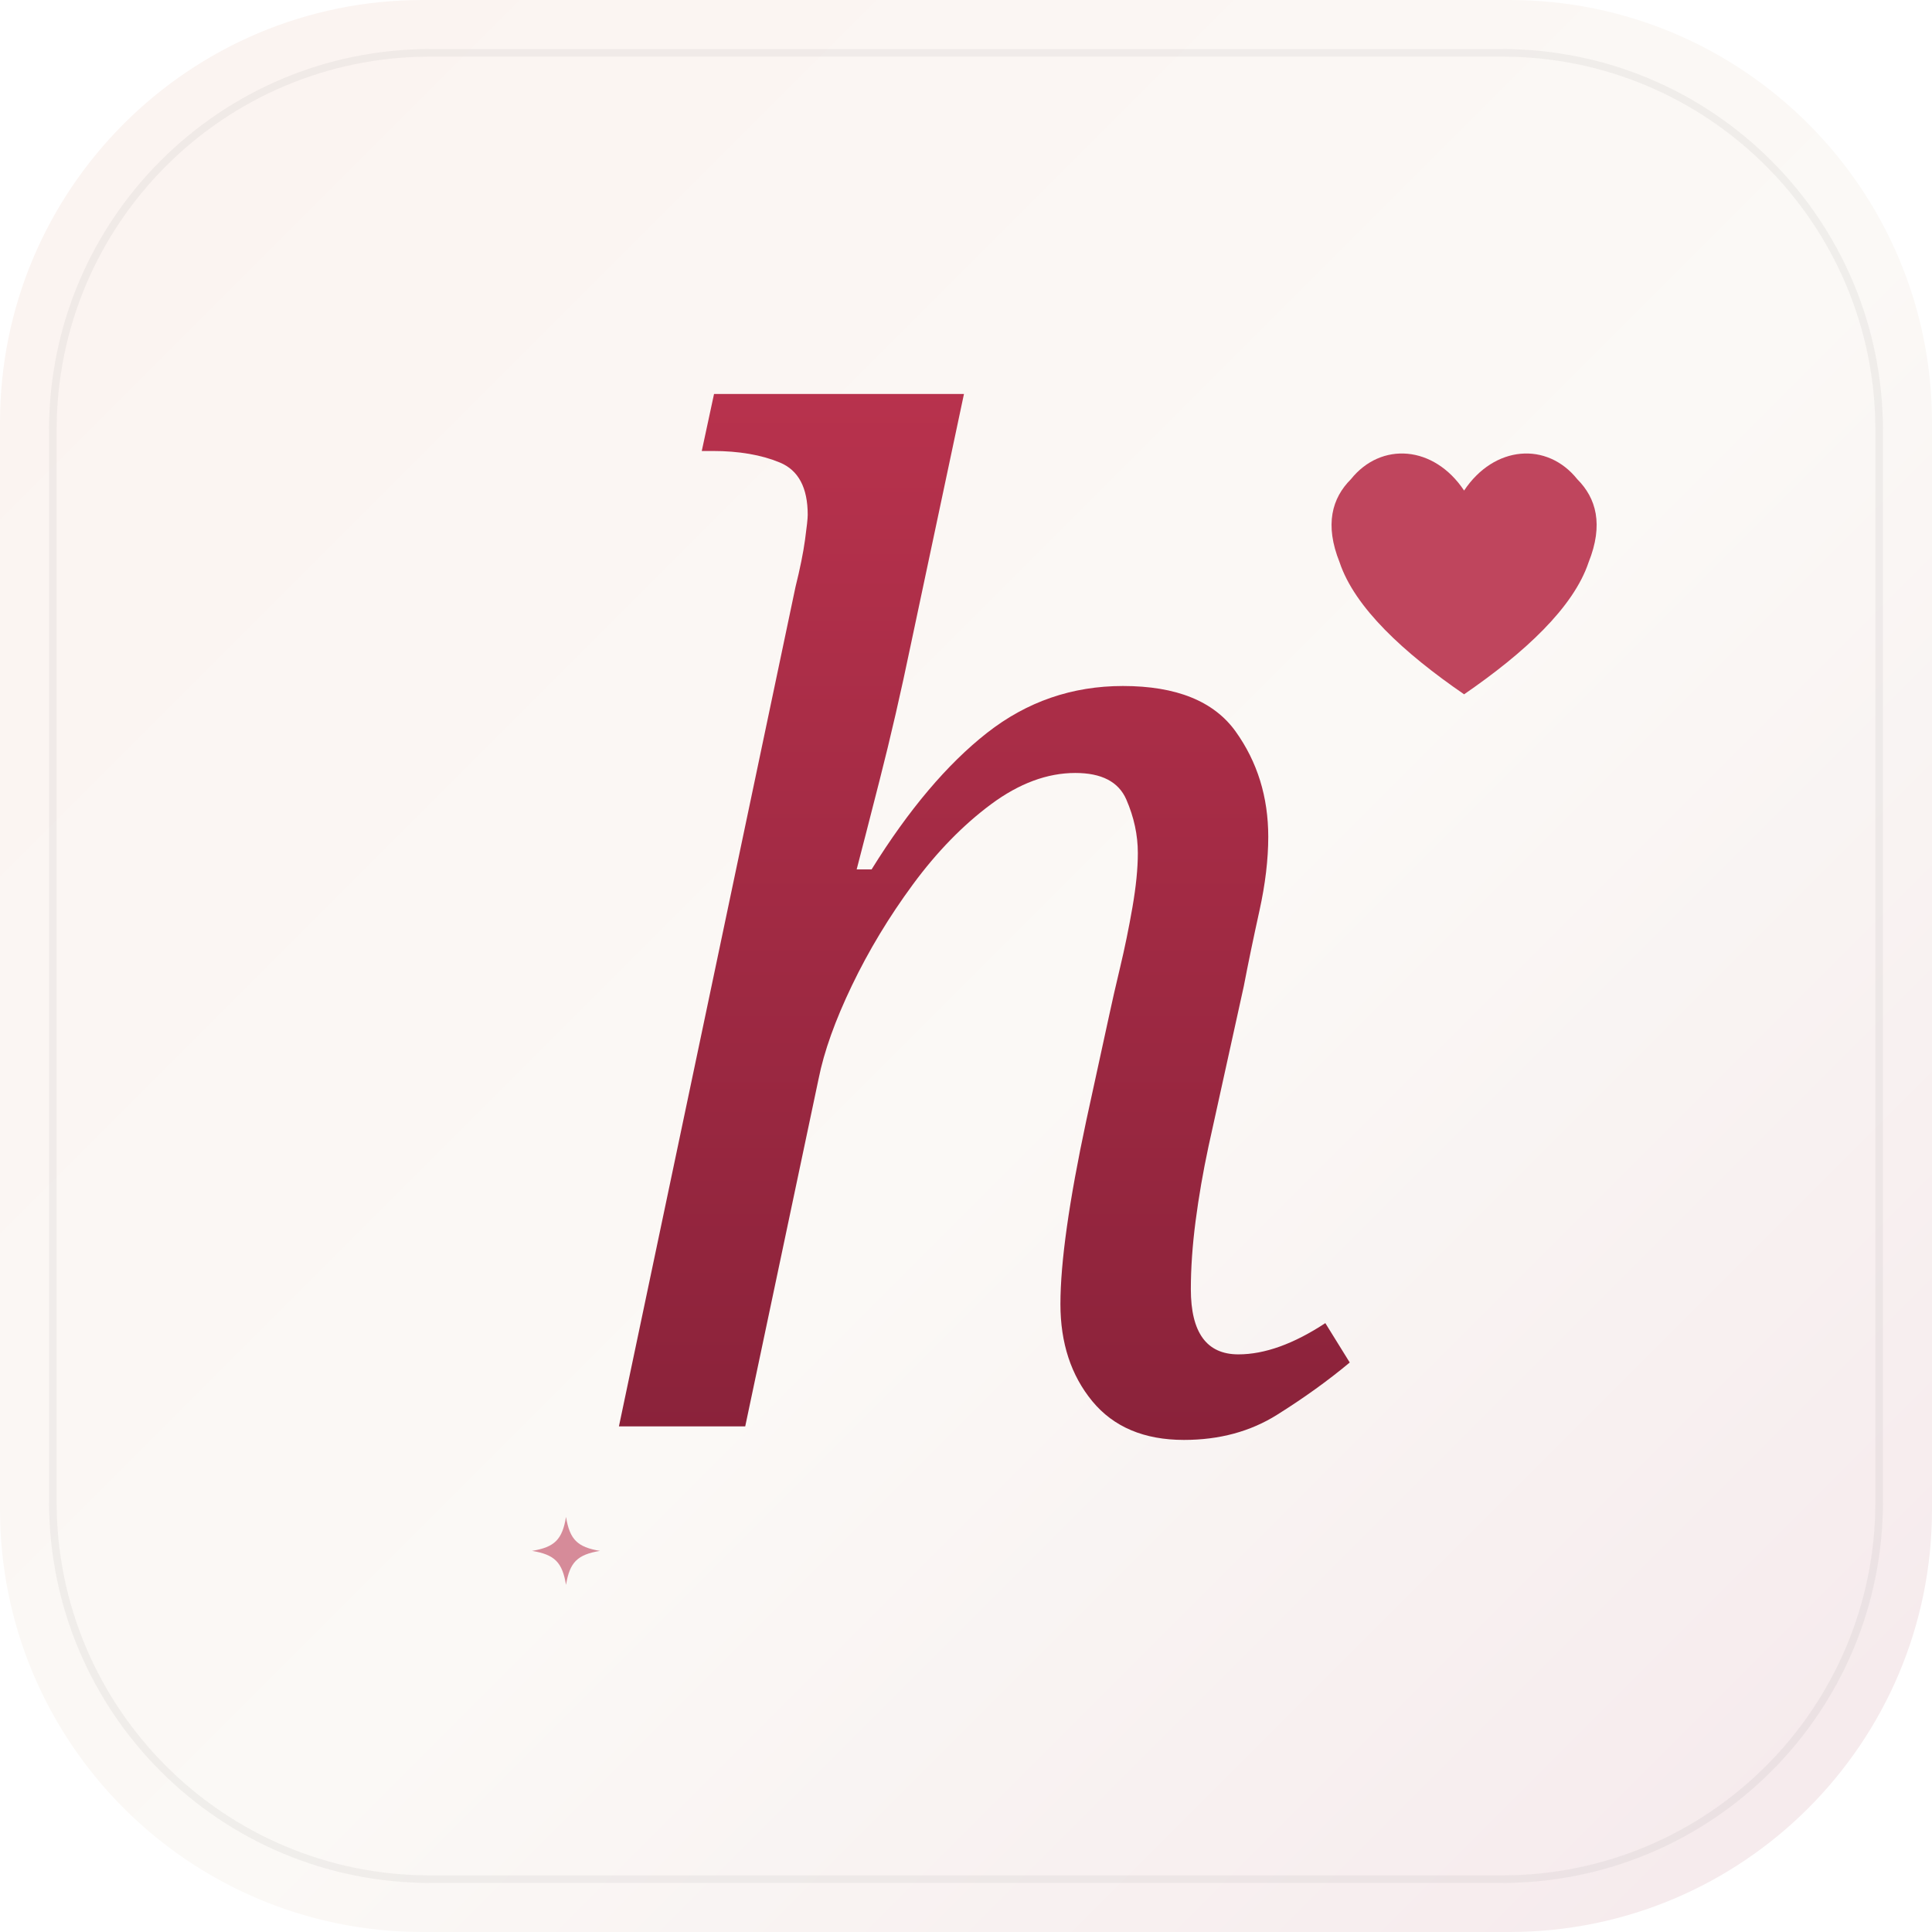
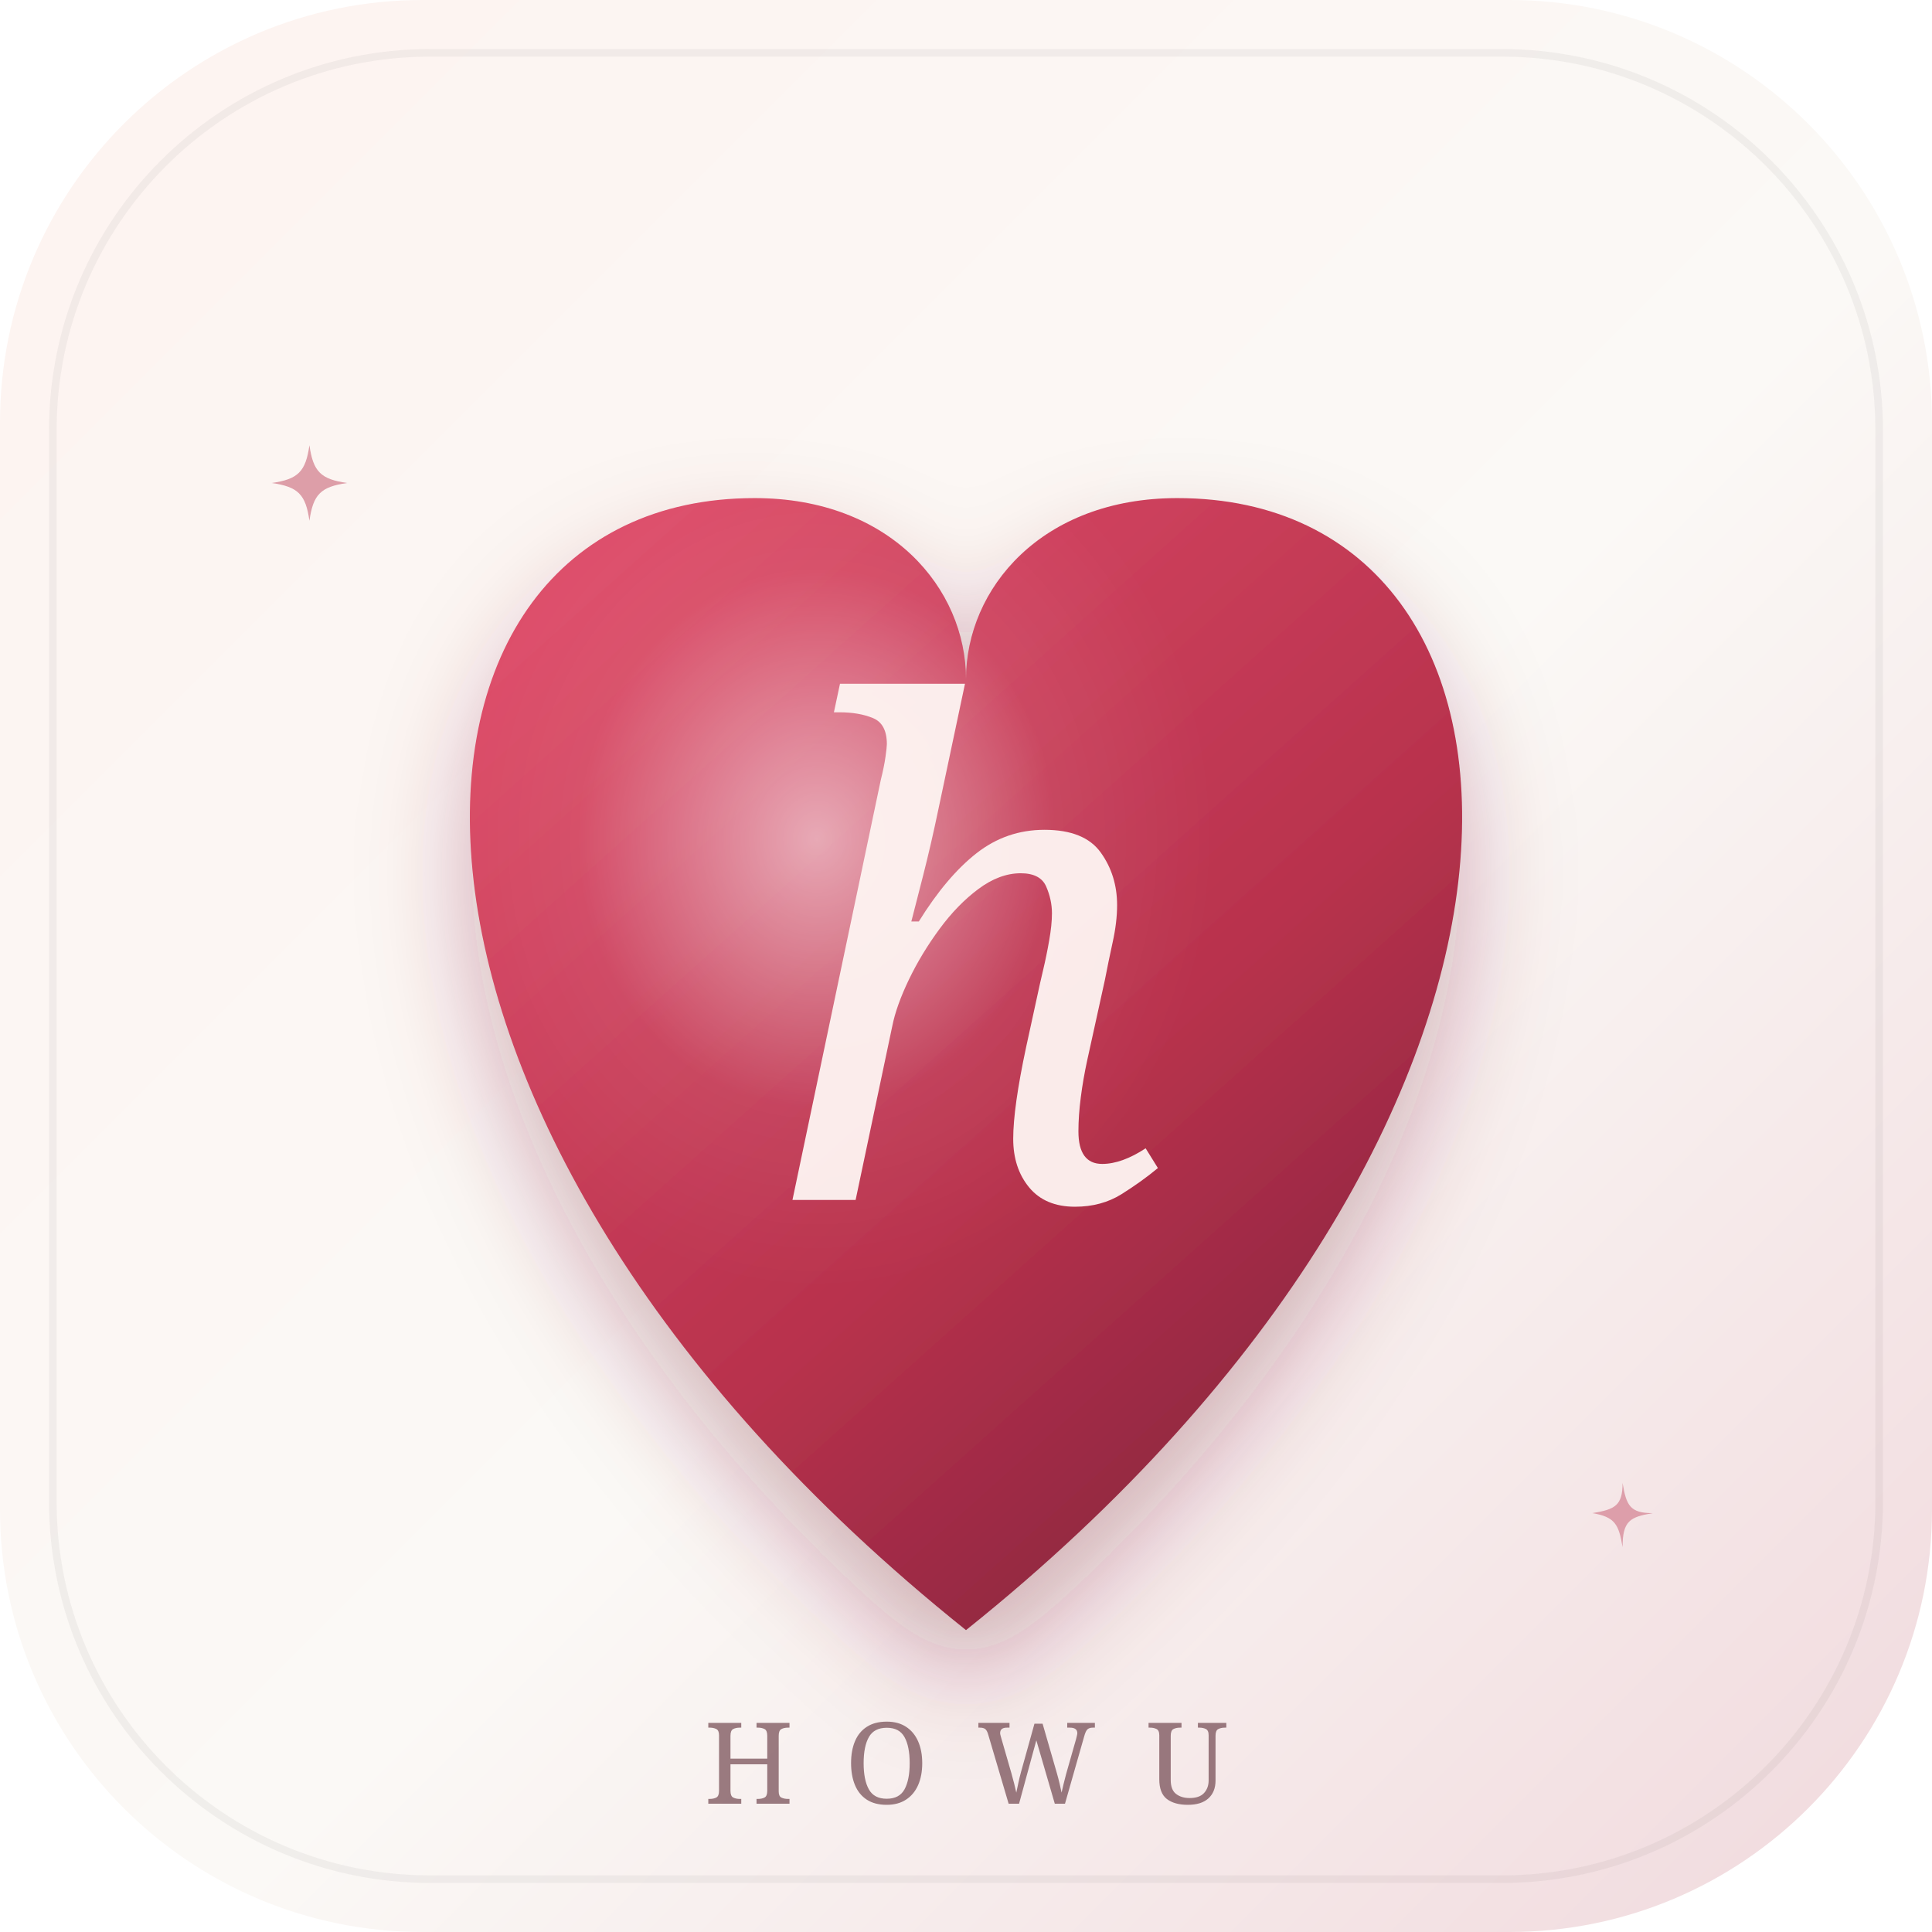
<svg xmlns="http://www.w3.org/2000/svg" viewBox="0 0 512 512" role="img" aria-label="howu">
  <defs>
    <linearGradient id="bg" x1="0" y1="0" x2="1" y2="1">
-       <stop offset="0%" stop-color="#fbf3f0" />
+       <stop offset="0%" stop-color="#fdf3f0" />
      <stop offset="55%" stop-color="#fbf9f6" />
-       <stop offset="100%" stop-color="#f5e8eb" />
+       <stop offset="100%" stop-color="#f0d8dc" />
    </linearGradient>
-     <linearGradient id="ink" x1="0" y1="0" x2="0" y2="1">
-       <stop offset="0%" stop-color="#b8324d" />
-       <stop offset="100%" stop-color="#8a223a" />
+     <linearGradient id="heartGrad" x1="0.15" y1="0.05" x2="0.9" y2="1">
+       <stop offset="0%" stop-color="#dc4b67" />
+       <stop offset="55%" stop-color="#b8324d" />
+       <stop offset="100%" stop-color="#7a213a" />
    </linearGradient>
+     <radialGradient id="shine" cx="0.35" cy="0.3" r="0.4">
+       <stop offset="0%" stop-color="#ffffff" stop-opacity="0.55" />
+       <stop offset="60%" stop-color="#ffffff" stop-opacity="0.06" />
+       <stop offset="100%" stop-color="#ffffff" stop-opacity="0" />
+     </radialGradient>
+     <filter id="softShadow" x="-20%" y="-20%" width="140%" height="140%">
+       <feDropShadow dx="0" dy="14" stdDeviation="14" flood-color="#7a213a" flood-opacity="0.32" />
+     </filter>
  </defs>
  <rect width="512" height="512" rx="112" ry="112" fill="url(#bg)" />
  <rect x="14" y="14" width="484" height="484" rx="100" ry="100" fill="none" stroke="#1a1715" stroke-opacity="0.05" stroke-width="2" />
-   <text x="256" y="378" font-family="Georgia, 'Source Serif Pro', 'Noto Serif TC', serif" font-size="360" font-weight="500" font-style="italic" text-anchor="middle" fill="url(#ink)">h</text>
-   <path d="M388 130c-8-12-22-13-30-3-5 5-7 12-3 22 4 12 17 24 33 35 16-11 29-23 33-35 4-10 2-17-3-22-8-10-22-9-30 3z" fill="#b8324d" opacity="0.9" />
-   <path d="M150 420c-1-6-3-8-9-9 6-1 8-3 9-9 1 6 3 8 9 9-6 1-8 3-9 9z" fill="#b8324d" opacity="0.55" />
+   <path d="M82 138c-1-7-3-9-10-10 7-1 9-3 10-10 1 7 3 9 10 10-7 1-9 3-10 10z" fill="#b8324d" opacity="0.45" />
+   <path d="M430 410c-1-6-2-8-8-9 6-1 8-2 8-8 1 6 2 8 8 8-6 1-8 2-8 9z" fill="#b8324d" opacity="0.4" />
+   <g filter="url(#softShadow)">
+     <path d="M256 432              C 86 296 96 132 200 132              C 236 132 256 156 256 180              C 256 156 276 132 312 132              C 416 132 426 296 256 432 Z" fill="url(#heartGrad)" />
+   </g>
+   <path d="M256 432            C 86 296 96 132 200 132            C 236 132 256 156 256 180            C 256 156 276 132 312 132            C 416 132 426 296 256 432 Z" fill="url(#shine)" />
+   <text x="256" y="318" font-family="Georgia, 'Source Serif Pro', 'Noto Serif TC', serif" font-size="180" font-weight="500" font-style="italic" text-anchor="middle" fill="#fdf3f0" opacity="0.96" style="paint-order:stroke;">h</text>
+   <text x="256" y="478" font-family="Georgia, serif" font-size="30" letter-spacing="0.45em" text-anchor="middle" fill="#5a2933" opacity="0.6">HOWU</text>
</svg>
